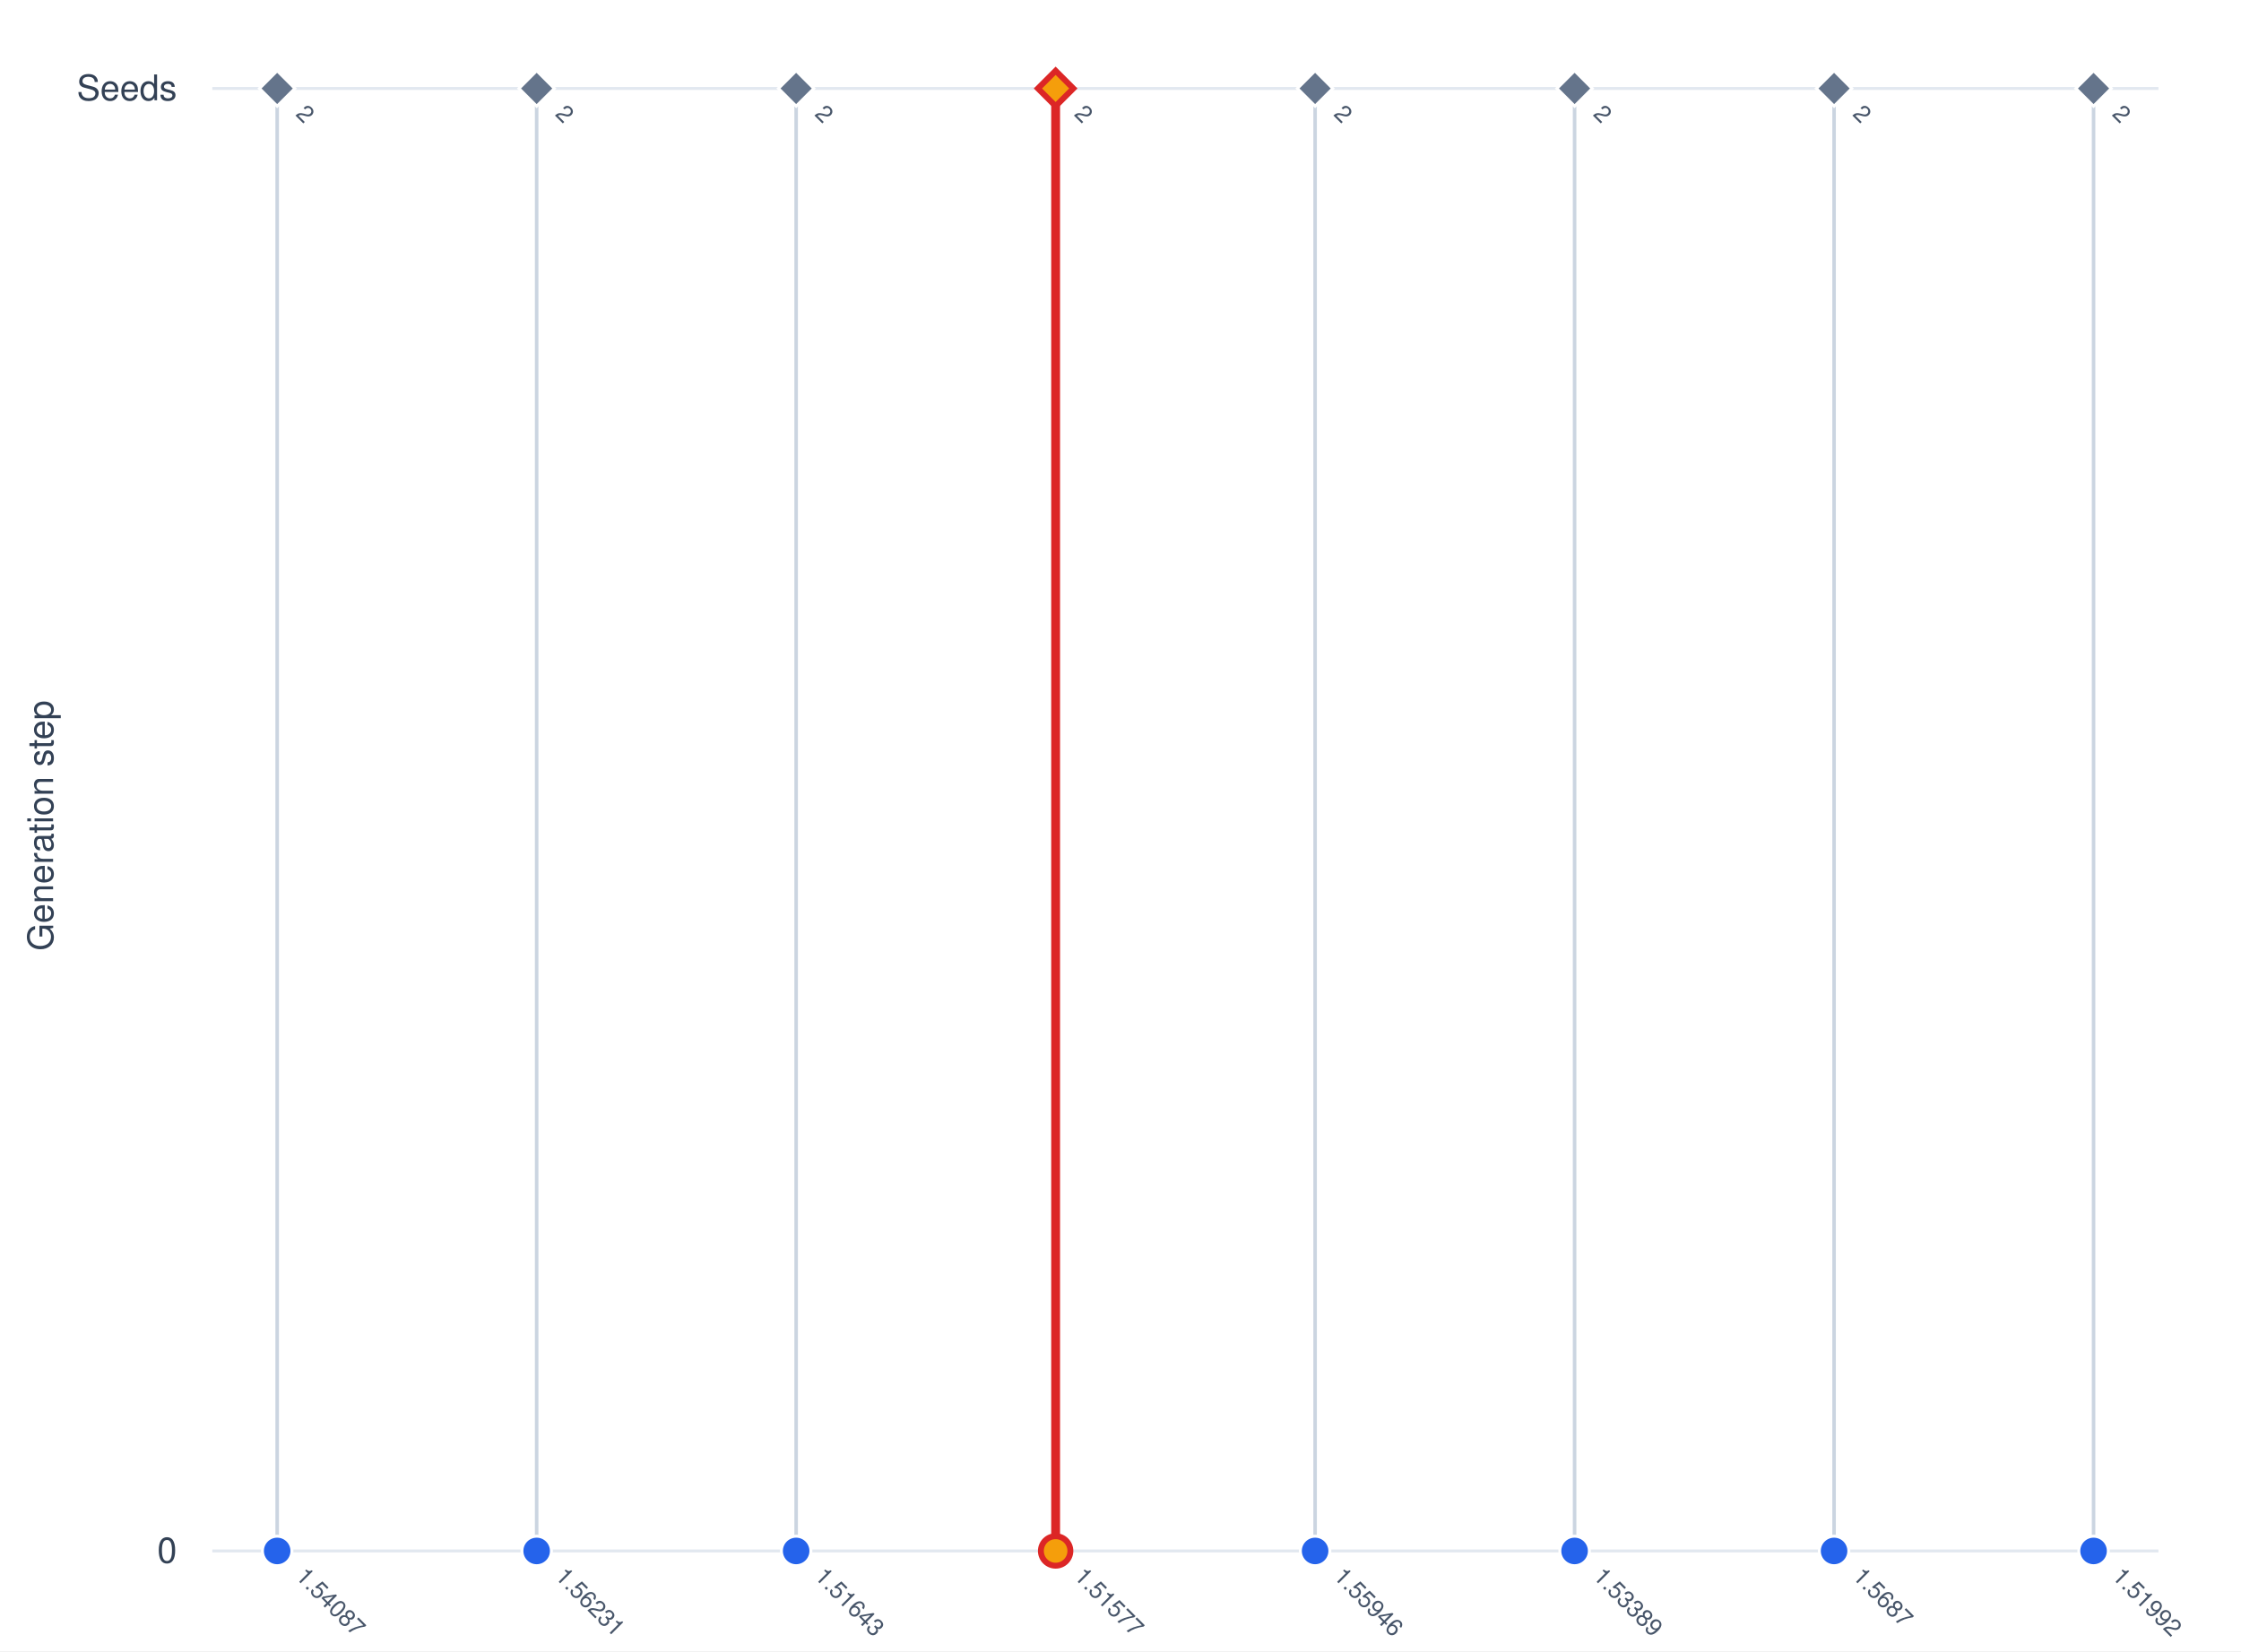
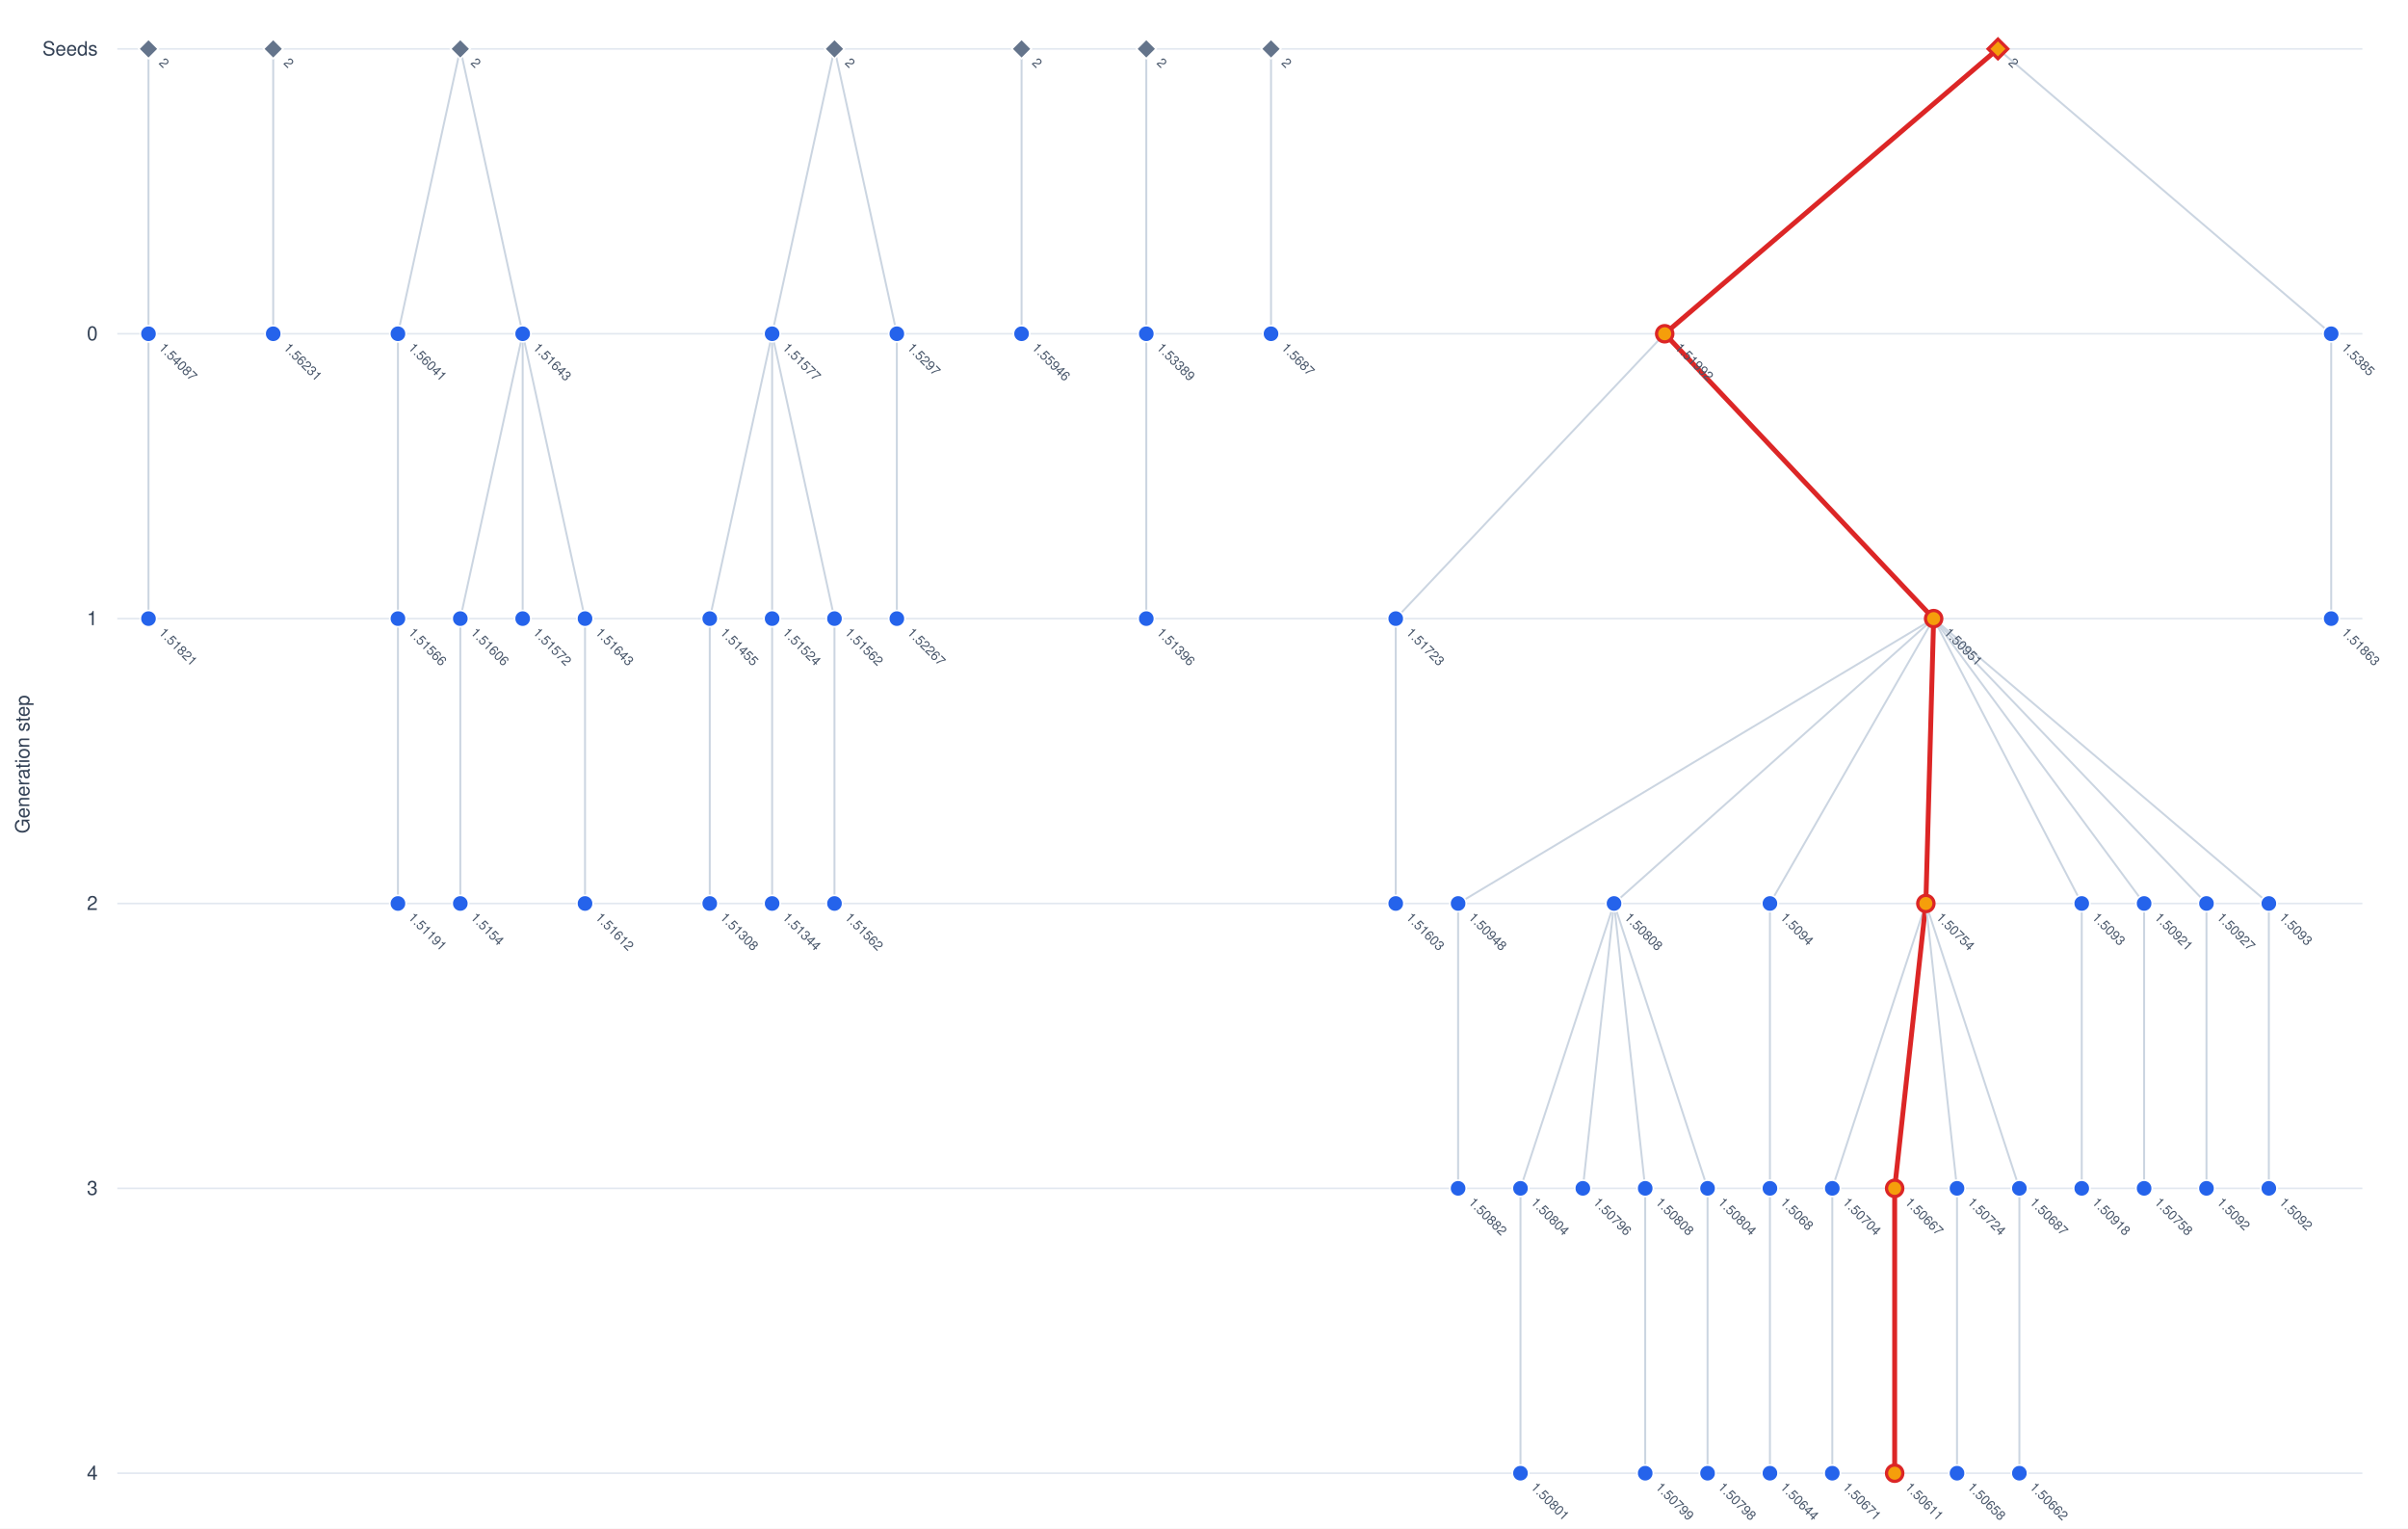
- <svg xmlns="http://www.w3.org/2000/svg" width="760" height="560" viewBox="0 0 760 560">
+ <svg xmlns="http://www.w3.org/2000/svg" width="1478" height="938" viewBox="0 0 1478 938">
  <rect width="100%" height="100%" fill="white" />
  <g font-family="Helvetica,Arial,sans-serif" font-size="12" fill="#334155">
-     <line x1="72" y1="30.00" x2="732" y2="30.00" stroke="#e2e8f0" stroke-width="1" />
+     <line x1="72" y1="30.00" x2="1450" y2="30.00" stroke="#e2e8f0" stroke-width="1" />
    <text x="60" y="34.00" text-anchor="end">Seeds</text>
-     <line x1="72" y1="526.00" x2="732" y2="526.00" stroke="#e2e8f0" stroke-width="1" />
-     <text x="60" y="530.00" text-anchor="end">0</text>
-     <line x1="94.00" y1="30.00" x2="94.00" y2="526.00" stroke="#cbd5e1" stroke-width="1.2" />
-     <line x1="182.00" y1="30.00" x2="182.00" y2="526.00" stroke="#cbd5e1" stroke-width="1.2" />
-     <line x1="270.00" y1="30.00" x2="270.00" y2="526.00" stroke="#cbd5e1" stroke-width="1.2" />
-     <line x1="358.00" y1="30.00" x2="358.00" y2="526.00" stroke="#dc2626" stroke-width="3" />
-     <line x1="446.00" y1="30.00" x2="446.00" y2="526.00" stroke="#cbd5e1" stroke-width="1.2" />
-     <line x1="534.00" y1="30.00" x2="534.00" y2="526.00" stroke="#cbd5e1" stroke-width="1.2" />
-     <line x1="622.00" y1="30.00" x2="622.00" y2="526.00" stroke="#cbd5e1" stroke-width="1.2" />
-     <line x1="710.00" y1="30.00" x2="710.00" y2="526.00" stroke="#cbd5e1" stroke-width="1.2" />
-     <circle cx="710.00" cy="526.00" r="5" fill="#2563eb" stroke="white" stroke-width="1" />
-     <text x="716.00" y="535.00" font-size="8" fill="#475569" transform="rotate(45 716.00 535.00)">1.51992</text>
-     <circle cx="358.00" cy="526.00" r="5" fill="#f59e0b" stroke="#dc2626" stroke-width="2" />
-     <text x="364.00" y="535.00" font-size="8" fill="#475569" transform="rotate(45 364.00 535.00)">1.51577</text>
-     <polygon points="94.00,24.00 100.00,30.00 94.00,36.00 88.00,30.00" fill="#64748b" stroke="white" stroke-width="1" />
-     <text x="100.00" y="39.00" font-size="8" fill="#475569" transform="rotate(45 100.00 39.00)">2</text>
-     <polygon points="182.00,24.00 188.00,30.00 182.00,36.00 176.00,30.00" fill="#64748b" stroke="white" stroke-width="1" />
-     <text x="188.00" y="39.00" font-size="8" fill="#475569" transform="rotate(45 188.00 39.00)">2</text>
-     <circle cx="94.00" cy="526.00" r="5" fill="#2563eb" stroke="white" stroke-width="1" />
-     <text x="100.00" y="535.00" font-size="8" fill="#475569" transform="rotate(45 100.00 535.00)">1.54087</text>
-     <polygon points="270.00,24.00 276.00,30.00 270.00,36.00 264.00,30.00" fill="#64748b" stroke="white" stroke-width="1" />
-     <text x="276.00" y="39.00" font-size="8" fill="#475569" transform="rotate(45 276.00 39.00)">2</text>
-     <circle cx="534.00" cy="526.00" r="5" fill="#2563eb" stroke="white" stroke-width="1" />
-     <text x="540.00" y="535.00" font-size="8" fill="#475569" transform="rotate(45 540.00 535.00)">1.53389</text>
-     <circle cx="182.00" cy="526.00" r="5" fill="#2563eb" stroke="white" stroke-width="1" />
-     <text x="188.00" y="535.00" font-size="8" fill="#475569" transform="rotate(45 188.00 535.00)">1.56231</text>
-     <polygon points="358.00,24.00 364.00,30.00 358.00,36.00 352.00,30.00" fill="#f59e0b" stroke="#dc2626" stroke-width="2" />
-     <text x="364.00" y="39.00" font-size="8" fill="#475569" transform="rotate(45 364.00 39.00)">2</text>
-     <polygon points="446.00,24.00 452.00,30.00 446.00,36.00 440.00,30.00" fill="#64748b" stroke="white" stroke-width="1" />
-     <text x="452.00" y="39.00" font-size="8" fill="#475569" transform="rotate(45 452.00 39.00)">2</text>
-     <polygon points="534.00,24.00 540.00,30.00 534.00,36.00 528.00,30.00" fill="#64748b" stroke="white" stroke-width="1" />
-     <text x="540.00" y="39.00" font-size="8" fill="#475569" transform="rotate(45 540.00 39.00)">2</text>
-     <polygon points="622.00,24.00 628.00,30.00 622.00,36.00 616.00,30.00" fill="#64748b" stroke="white" stroke-width="1" />
-     <text x="628.00" y="39.00" font-size="8" fill="#475569" transform="rotate(45 628.00 39.00)">2</text>
-     <circle cx="446.00" cy="526.00" r="5" fill="#2563eb" stroke="white" stroke-width="1" />
-     <text x="452.00" y="535.00" font-size="8" fill="#475569" transform="rotate(45 452.00 535.00)">1.55946</text>
-     <circle cx="270.00" cy="526.00" r="5" fill="#2563eb" stroke="white" stroke-width="1" />
-     <text x="276.00" y="535.00" font-size="8" fill="#475569" transform="rotate(45 276.00 535.00)">1.51643</text>
-     <polygon points="710.00,24.00 716.00,30.00 710.00,36.00 704.00,30.00" fill="#64748b" stroke="white" stroke-width="1" />
-     <text x="716.00" y="39.00" font-size="8" fill="#475569" transform="rotate(45 716.00 39.00)">2</text>
-     <circle cx="622.00" cy="526.00" r="5" fill="#2563eb" stroke="white" stroke-width="1" />
-     <text x="628.00" y="535.00" font-size="8" fill="#475569" transform="rotate(45 628.00 535.00)">1.5687</text>
-     <text x="18" y="280.00" text-anchor="middle" transform="rotate(-90 18 280.00)">Generation step</text>
+     <line x1="72" y1="204.80" x2="1450" y2="204.80" stroke="#e2e8f0" stroke-width="1" />
+     <text x="60" y="208.80" text-anchor="end">0</text>
+     <line x1="72" y1="379.60" x2="1450" y2="379.60" stroke="#e2e8f0" stroke-width="1" />
+     <text x="60" y="383.60" text-anchor="end">1</text>
+     <line x1="72" y1="554.40" x2="1450" y2="554.40" stroke="#e2e8f0" stroke-width="1" />
+     <text x="60" y="558.40" text-anchor="end">2</text>
+     <line x1="72" y1="729.20" x2="1450" y2="729.20" stroke="#e2e8f0" stroke-width="1" />
+     <text x="60" y="733.20" text-anchor="end">3</text>
+     <line x1="72" y1="904.00" x2="1450" y2="904.00" stroke="#e2e8f0" stroke-width="1" />
+     <text x="60" y="908.00" text-anchor="end">4</text>
+     <line x1="1021.77" y1="204.80" x2="856.69" y2="379.60" stroke="#cbd5e1" stroke-width="1.2" />
+     <line x1="1021.77" y1="204.80" x2="1186.84" y2="379.60" stroke="#dc2626" stroke-width="3" />
+     <line x1="856.69" y1="379.60" x2="856.69" y2="554.40" stroke="#cbd5e1" stroke-width="1.2" />
+     <line x1="473.92" y1="204.80" x2="435.64" y2="379.60" stroke="#cbd5e1" stroke-width="1.2" />
+     <line x1="473.92" y1="204.80" x2="473.92" y2="379.60" stroke="#cbd5e1" stroke-width="1.2" />
+     <line x1="473.92" y1="204.80" x2="512.19" y2="379.60" stroke="#cbd5e1" stroke-width="1.2" />
+     <line x1="91.14" y1="30.00" x2="91.14" y2="204.80" stroke="#cbd5e1" stroke-width="1.2" />
+     <line x1="167.69" y1="30.00" x2="167.69" y2="204.80" stroke="#cbd5e1" stroke-width="1.2" />
+     <line x1="894.97" y1="554.40" x2="894.97" y2="729.20" stroke="#cbd5e1" stroke-width="1.2" />
+     <line x1="91.14" y1="204.80" x2="91.14" y2="379.60" stroke="#cbd5e1" stroke-width="1.2" />
+     <line x1="933.25" y1="729.20" x2="933.25" y2="904.00" stroke="#cbd5e1" stroke-width="1.2" />
+     <line x1="1124.64" y1="729.20" x2="1124.64" y2="904.00" stroke="#cbd5e1" stroke-width="1.2" />
+     <line x1="282.53" y1="379.60" x2="282.53" y2="554.40" stroke="#cbd5e1" stroke-width="1.2" />
+     <line x1="990.67" y1="554.40" x2="933.25" y2="729.20" stroke="#cbd5e1" stroke-width="1.2" />
+     <line x1="990.67" y1="554.40" x2="971.53" y2="729.20" stroke="#cbd5e1" stroke-width="1.2" />
+     <line x1="990.67" y1="554.40" x2="1009.81" y2="729.20" stroke="#cbd5e1" stroke-width="1.2" />
+     <line x1="990.67" y1="554.40" x2="1048.08" y2="729.20" stroke="#cbd5e1" stroke-width="1.2" />
+     <line x1="435.64" y1="379.60" x2="435.64" y2="554.40" stroke="#cbd5e1" stroke-width="1.2" />
+     <line x1="1086.36" y1="554.40" x2="1086.36" y2="729.20" stroke="#cbd5e1" stroke-width="1.2" />
+     <line x1="282.53" y1="30.00" x2="244.25" y2="204.80" stroke="#cbd5e1" stroke-width="1.2" />
+     <line x1="282.53" y1="30.00" x2="320.81" y2="204.80" stroke="#cbd5e1" stroke-width="1.2" />
+     <line x1="1182.06" y1="554.40" x2="1124.64" y2="729.20" stroke="#cbd5e1" stroke-width="1.2" />
+     <line x1="1182.06" y1="554.40" x2="1162.92" y2="729.20" stroke="#dc2626" stroke-width="3" />
+     <line x1="1182.06" y1="554.40" x2="1201.19" y2="729.20" stroke="#cbd5e1" stroke-width="1.2" />
+     <line x1="1182.06" y1="554.40" x2="1239.47" y2="729.20" stroke="#cbd5e1" stroke-width="1.2" />
+     <line x1="703.58" y1="204.80" x2="703.58" y2="379.60" stroke="#cbd5e1" stroke-width="1.2" />
+     <line x1="473.92" y1="379.60" x2="473.92" y2="554.40" stroke="#cbd5e1" stroke-width="1.2" />
+     <line x1="1162.92" y1="729.20" x2="1162.92" y2="904.00" stroke="#dc2626" stroke-width="3" />
+     <line x1="1009.81" y1="729.20" x2="1009.81" y2="904.00" stroke="#cbd5e1" stroke-width="1.2" />
+     <line x1="512.19" y1="379.60" x2="512.19" y2="554.40" stroke="#cbd5e1" stroke-width="1.2" />
+     <line x1="1201.19" y1="729.20" x2="1201.19" y2="904.00" stroke="#cbd5e1" stroke-width="1.2" />
+     <line x1="1239.47" y1="729.20" x2="1239.47" y2="904.00" stroke="#cbd5e1" stroke-width="1.2" />
+     <line x1="512.19" y1="30.00" x2="473.92" y2="204.80" stroke="#cbd5e1" stroke-width="1.2" />
+     <line x1="512.19" y1="30.00" x2="550.47" y2="204.80" stroke="#cbd5e1" stroke-width="1.2" />
+     <line x1="627.03" y1="30.00" x2="627.03" y2="204.80" stroke="#cbd5e1" stroke-width="1.2" />
+     <line x1="359.08" y1="379.60" x2="359.08" y2="554.40" stroke="#cbd5e1" stroke-width="1.2" />
+     <line x1="703.58" y1="30.00" x2="703.58" y2="204.80" stroke="#cbd5e1" stroke-width="1.2" />
+     <line x1="550.47" y1="204.80" x2="550.47" y2="379.60" stroke="#cbd5e1" stroke-width="1.2" />
+     <line x1="1086.36" y1="729.20" x2="1086.36" y2="904.00" stroke="#cbd5e1" stroke-width="1.2" />
+     <line x1="1277.75" y1="554.40" x2="1277.75" y2="729.20" stroke="#cbd5e1" stroke-width="1.2" />
+     <line x1="244.25" y1="204.80" x2="244.25" y2="379.60" stroke="#cbd5e1" stroke-width="1.2" />
+     <line x1="780.14" y1="30.00" x2="780.14" y2="204.80" stroke="#cbd5e1" stroke-width="1.2" />
+     <line x1="1316.03" y1="554.40" x2="1316.03" y2="729.20" stroke="#cbd5e1" stroke-width="1.2" />
+     <line x1="1048.08" y1="729.20" x2="1048.08" y2="904.00" stroke="#cbd5e1" stroke-width="1.2" />
+     <line x1="1354.31" y1="554.40" x2="1354.31" y2="729.20" stroke="#cbd5e1" stroke-width="1.2" />
+     <line x1="320.81" y1="204.80" x2="282.53" y2="379.60" stroke="#cbd5e1" stroke-width="1.2" />
+     <line x1="320.81" y1="204.80" x2="320.81" y2="379.60" stroke="#cbd5e1" stroke-width="1.2" />
+     <line x1="320.81" y1="204.80" x2="359.08" y2="379.60" stroke="#cbd5e1" stroke-width="1.2" />
+     <line x1="1186.84" y1="379.60" x2="894.97" y2="554.40" stroke="#cbd5e1" stroke-width="1.2" />
+     <line x1="1186.84" y1="379.60" x2="990.67" y2="554.40" stroke="#cbd5e1" stroke-width="1.2" />
+     <line x1="1186.84" y1="379.60" x2="1086.36" y2="554.40" stroke="#cbd5e1" stroke-width="1.2" />
+     <line x1="1186.84" y1="379.60" x2="1182.06" y2="554.40" stroke="#dc2626" stroke-width="3" />
+     <line x1="1186.84" y1="379.60" x2="1277.75" y2="554.40" stroke="#cbd5e1" stroke-width="1.2" />
+     <line x1="1186.84" y1="379.60" x2="1316.03" y2="554.40" stroke="#cbd5e1" stroke-width="1.2" />
+     <line x1="1186.84" y1="379.60" x2="1354.31" y2="554.40" stroke="#cbd5e1" stroke-width="1.2" />
+     <line x1="1186.84" y1="379.60" x2="1392.58" y2="554.40" stroke="#cbd5e1" stroke-width="1.2" />
+     <line x1="244.25" y1="379.60" x2="244.25" y2="554.40" stroke="#cbd5e1" stroke-width="1.2" />
+     <line x1="1392.58" y1="554.40" x2="1392.58" y2="729.20" stroke="#cbd5e1" stroke-width="1.2" />
+     <line x1="1226.31" y1="30.00" x2="1021.77" y2="204.80" stroke="#dc2626" stroke-width="3" />
+     <line x1="1226.31" y1="30.00" x2="1430.86" y2="204.80" stroke="#cbd5e1" stroke-width="1.2" />
+     <line x1="1430.86" y1="204.80" x2="1430.86" y2="379.60" stroke="#cbd5e1" stroke-width="1.2" />
+     <circle cx="1021.77" cy="204.80" r="5" fill="#f59e0b" stroke="#dc2626" stroke-width="2" />
+     <text x="1027.77" y="213.80" font-size="8" fill="#475569" transform="rotate(45 1027.77 213.80)">1.51992</text>
+     <circle cx="856.69" cy="379.60" r="5" fill="#2563eb" stroke="white" stroke-width="1" />
+     <text x="862.69" y="388.60" font-size="8" fill="#475569" transform="rotate(45 862.69 388.60)">1.51723</text>
+     <circle cx="473.92" cy="204.80" r="5" fill="#2563eb" stroke="white" stroke-width="1" />
+     <text x="479.92" y="213.80" font-size="8" fill="#475569" transform="rotate(45 479.92 213.80)">1.51577</text>
+     <circle cx="933.25" cy="904.00" r="5" fill="#2563eb" stroke="white" stroke-width="1" />
+     <text x="939.25" y="913.00" font-size="8" fill="#475569" transform="rotate(45 939.25 913.00)">1.50801</text>
+     <polygon points="91.14,24.00 97.14,30.00 91.14,36.00 85.14,30.00" fill="#64748b" stroke="white" stroke-width="1" />
+     <text x="97.14" y="39.00" font-size="8" fill="#475569" transform="rotate(45 97.14 39.00)">2</text>
+     <circle cx="1239.47" cy="904.00" r="5" fill="#2563eb" stroke="white" stroke-width="1" />
+     <text x="1245.47" y="913.00" font-size="8" fill="#475569" transform="rotate(45 1245.47 913.00)">1.50662</text>
+     <polygon points="167.69,24.00 173.69,30.00 167.69,36.00 161.69,30.00" fill="#64748b" stroke="white" stroke-width="1" />
+     <text x="173.69" y="39.00" font-size="8" fill="#475569" transform="rotate(45 173.69 39.00)">2</text>
+     <circle cx="1048.08" cy="904.00" r="5" fill="#2563eb" stroke="white" stroke-width="1" />
+     <text x="1054.08" y="913.00" font-size="8" fill="#475569" transform="rotate(45 1054.08 913.00)">1.50798</text>
+     <circle cx="894.97" cy="554.40" r="5" fill="#2563eb" stroke="white" stroke-width="1" />
+     <text x="900.97" y="563.40" font-size="8" fill="#475569" transform="rotate(45 900.97 563.40)">1.50948</text>
+     <circle cx="1392.58" cy="729.20" r="5" fill="#2563eb" stroke="white" stroke-width="1" />
+     <text x="1398.58" y="738.20" font-size="8" fill="#475569" transform="rotate(45 1398.58 738.20)">1.5092</text>
+     <circle cx="91.14" cy="204.80" r="5" fill="#2563eb" stroke="white" stroke-width="1" />
+     <text x="97.14" y="213.80" font-size="8" fill="#475569" transform="rotate(45 97.14 213.80)">1.54087</text>
+     <circle cx="933.25" cy="729.20" r="5" fill="#2563eb" stroke="white" stroke-width="1" />
+     <text x="939.25" y="738.20" font-size="8" fill="#475569" transform="rotate(45 939.25 738.20)">1.50804</text>
+     <circle cx="1086.36" cy="904.00" r="5" fill="#2563eb" stroke="white" stroke-width="1" />
+     <text x="1092.36" y="913.00" font-size="8" fill="#475569" transform="rotate(45 1092.36 913.00)">1.50644</text>
+     <circle cx="1124.64" cy="729.20" r="5" fill="#2563eb" stroke="white" stroke-width="1" />
+     <text x="1130.64" y="738.20" font-size="8" fill="#475569" transform="rotate(45 1130.64 738.20)">1.50704</text>
+     <circle cx="282.53" cy="379.60" r="5" fill="#2563eb" stroke="white" stroke-width="1" />
+     <text x="288.53" y="388.60" font-size="8" fill="#475569" transform="rotate(45 288.53 388.60)">1.51606</text>
+     <circle cx="990.67" cy="554.40" r="5" fill="#2563eb" stroke="white" stroke-width="1" />
+     <text x="996.67" y="563.40" font-size="8" fill="#475569" transform="rotate(45 996.67 563.40)">1.50808</text>
+     <circle cx="435.64" cy="379.60" r="5" fill="#2563eb" stroke="white" stroke-width="1" />
+     <text x="441.64" y="388.60" font-size="8" fill="#475569" transform="rotate(45 441.64 388.60)">1.51455</text>
+     <circle cx="1086.36" cy="554.40" r="5" fill="#2563eb" stroke="white" stroke-width="1" />
+     <text x="1092.36" y="563.40" font-size="8" fill="#475569" transform="rotate(45 1092.36 563.40)">1.5094</text>
+     <polygon points="282.53,24.00 288.53,30.00 282.53,36.00 276.53,30.00" fill="#64748b" stroke="white" stroke-width="1" />
+     <text x="288.53" y="39.00" font-size="8" fill="#475569" transform="rotate(45 288.53 39.00)">2</text>
+     <circle cx="1124.64" cy="904.00" r="5" fill="#2563eb" stroke="white" stroke-width="1" />
+     <text x="1130.64" y="913.00" font-size="8" fill="#475569" transform="rotate(45 1130.64 913.00)">1.50671</text>
+     <circle cx="1430.86" cy="379.60" r="5" fill="#2563eb" stroke="white" stroke-width="1" />
+     <text x="1436.86" y="388.60" font-size="8" fill="#475569" transform="rotate(45 1436.86 388.60)">1.51863</text>
+     <circle cx="1182.06" cy="554.40" r="5" fill="#f59e0b" stroke="#dc2626" stroke-width="2" />
+     <text x="1188.06" y="563.40" font-size="8" fill="#475569" transform="rotate(45 1188.06 563.40)">1.50754</text>
+     <circle cx="1277.75" cy="729.20" r="5" fill="#2563eb" stroke="white" stroke-width="1" />
+     <text x="1283.75" y="738.20" font-size="8" fill="#475569" transform="rotate(45 1283.75 738.20)">1.50918</text>
+     <circle cx="1162.92" cy="904.00" r="5" fill="#f59e0b" stroke="#dc2626" stroke-width="2" />
+     <text x="1168.92" y="913.00" font-size="8" fill="#475569" transform="rotate(45 1168.92 913.00)">1.50611</text>
+     <circle cx="244.25" cy="554.40" r="5" fill="#2563eb" stroke="white" stroke-width="1" />
+     <text x="250.25" y="563.40" font-size="8" fill="#475569" transform="rotate(45 250.25 563.40)">1.51191</text>
+     <circle cx="550.47" cy="379.60" r="5" fill="#2563eb" stroke="white" stroke-width="1" />
+     <text x="556.47" y="388.60" font-size="8" fill="#475569" transform="rotate(45 556.47 388.60)">1.52267</text>
+     <circle cx="971.53" cy="729.20" r="5" fill="#2563eb" stroke="white" stroke-width="1" />
+     <text x="977.53" y="738.20" font-size="8" fill="#475569" transform="rotate(45 977.53 738.20)">1.50796</text>
+     <circle cx="703.58" cy="204.80" r="5" fill="#2563eb" stroke="white" stroke-width="1" />
+     <text x="709.58" y="213.80" font-size="8" fill="#475569" transform="rotate(45 709.58 213.80)">1.53389</text>
+     <circle cx="167.69" cy="204.80" r="5" fill="#2563eb" stroke="white" stroke-width="1" />
+     <text x="173.69" y="213.80" font-size="8" fill="#475569" transform="rotate(45 173.69 213.80)">1.56231</text>
+     <circle cx="703.58" cy="379.60" r="5" fill="#2563eb" stroke="white" stroke-width="1" />
+     <text x="709.58" y="388.60" font-size="8" fill="#475569" transform="rotate(45 709.58 388.60)">1.51396</text>
+     <circle cx="473.92" cy="379.60" r="5" fill="#2563eb" stroke="white" stroke-width="1" />
+     <text x="479.92" y="388.60" font-size="8" fill="#475569" transform="rotate(45 479.92 388.60)">1.51524</text>
+     <circle cx="1354.31" cy="729.20" r="5" fill="#2563eb" stroke="white" stroke-width="1" />
+     <text x="1360.31" y="738.20" font-size="8" fill="#475569" transform="rotate(45 1360.31 738.20)">1.5092</text>
+     <circle cx="1162.92" cy="729.20" r="5" fill="#f59e0b" stroke="#dc2626" stroke-width="2" />
+     <text x="1168.92" y="738.20" font-size="8" fill="#475569" transform="rotate(45 1168.92 738.20)">1.50667</text>
+     <circle cx="1009.81" cy="729.20" r="5" fill="#2563eb" stroke="white" stroke-width="1" />
+     <text x="1015.81" y="738.20" font-size="8" fill="#475569" transform="rotate(45 1015.81 738.20)">1.50808</text>
+     <circle cx="320.81" cy="379.60" r="5" fill="#2563eb" stroke="white" stroke-width="1" />
+     <text x="326.81" y="388.60" font-size="8" fill="#475569" transform="rotate(45 326.81 388.60)">1.51572</text>
+     <circle cx="512.19" cy="379.60" r="5" fill="#2563eb" stroke="white" stroke-width="1" />
+     <text x="518.19" y="388.60" font-size="8" fill="#475569" transform="rotate(45 518.19 388.60)">1.51562</text>
+     <circle cx="1201.19" cy="729.20" r="5" fill="#2563eb" stroke="white" stroke-width="1" />
+     <text x="1207.19" y="738.20" font-size="8" fill="#475569" transform="rotate(45 1207.19 738.20)">1.50724</text>
+     <circle cx="1239.47" cy="729.20" r="5" fill="#2563eb" stroke="white" stroke-width="1" />
+     <text x="1245.47" y="738.20" font-size="8" fill="#475569" transform="rotate(45 1245.47 738.20)">1.50687</text>
+     <circle cx="1201.19" cy="904.00" r="5" fill="#2563eb" stroke="white" stroke-width="1" />
+     <text x="1207.19" y="913.00" font-size="8" fill="#475569" transform="rotate(45 1207.19 913.00)">1.50658</text>
+     <polygon points="512.19,24.00 518.19,30.00 512.19,36.00 506.19,30.00" fill="#64748b" stroke="white" stroke-width="1" />
+     <text x="518.19" y="39.00" font-size="8" fill="#475569" transform="rotate(45 518.19 39.00)">2</text>
+     <polygon points="627.03,24.00 633.03,30.00 627.03,36.00 621.03,30.00" fill="#64748b" stroke="white" stroke-width="1" />
+     <text x="633.03" y="39.00" font-size="8" fill="#475569" transform="rotate(45 633.03 39.00)">2</text>
+     <circle cx="359.08" cy="379.60" r="5" fill="#2563eb" stroke="white" stroke-width="1" />
+     <text x="365.08" y="388.60" font-size="8" fill="#475569" transform="rotate(45 365.08 388.60)">1.51643</text>
+     <circle cx="435.64" cy="554.40" r="5" fill="#2563eb" stroke="white" stroke-width="1" />
+     <text x="441.64" y="563.40" font-size="8" fill="#475569" transform="rotate(45 441.64 563.40)">1.51308</text>
+     <polygon points="703.58,24.00 709.58,30.00 703.58,36.00 697.58,30.00" fill="#64748b" stroke="white" stroke-width="1" />
+     <text x="709.58" y="39.00" font-size="8" fill="#475569" transform="rotate(45 709.58 39.00)">2</text>
+     <circle cx="550.47" cy="204.80" r="5" fill="#2563eb" stroke="white" stroke-width="1" />
+     <text x="556.47" y="213.80" font-size="8" fill="#475569" transform="rotate(45 556.47 213.80)">1.5297</text>
+     <circle cx="1086.36" cy="729.20" r="5" fill="#2563eb" stroke="white" stroke-width="1" />
+     <text x="1092.36" y="738.20" font-size="8" fill="#475569" transform="rotate(45 1092.36 738.20)">1.5068</text>
+     <circle cx="1277.75" cy="554.40" r="5" fill="#2563eb" stroke="white" stroke-width="1" />
+     <text x="1283.75" y="563.40" font-size="8" fill="#475569" transform="rotate(45 1283.75 563.40)">1.5093</text>
+     <circle cx="244.25" cy="204.80" r="5" fill="#2563eb" stroke="white" stroke-width="1" />
+     <text x="250.25" y="213.80" font-size="8" fill="#475569" transform="rotate(45 250.25 213.80)">1.56041</text>
+     <polygon points="780.14,24.00 786.14,30.00 780.14,36.00 774.14,30.00" fill="#64748b" stroke="white" stroke-width="1" />
+     <text x="786.14" y="39.00" font-size="8" fill="#475569" transform="rotate(45 786.14 39.00)">2</text>
+     <circle cx="627.03" cy="204.80" r="5" fill="#2563eb" stroke="white" stroke-width="1" />
+     <text x="633.03" y="213.80" font-size="8" fill="#475569" transform="rotate(45 633.03 213.80)">1.55946</text>
+     <circle cx="1316.03" cy="554.40" r="5" fill="#2563eb" stroke="white" stroke-width="1" />
+     <text x="1322.03" y="563.40" font-size="8" fill="#475569" transform="rotate(45 1322.03 563.40)">1.50921</text>
+     <circle cx="1048.08" cy="729.20" r="5" fill="#2563eb" stroke="white" stroke-width="1" />
+     <text x="1054.08" y="738.20" font-size="8" fill="#475569" transform="rotate(45 1054.08 738.20)">1.50804</text>
+     <circle cx="1354.31" cy="554.40" r="5" fill="#2563eb" stroke="white" stroke-width="1" />
+     <text x="1360.31" y="563.40" font-size="8" fill="#475569" transform="rotate(45 1360.31 563.40)">1.50927</text>
+     <circle cx="512.19" cy="554.40" r="5" fill="#2563eb" stroke="white" stroke-width="1" />
+     <text x="518.19" y="563.40" font-size="8" fill="#475569" transform="rotate(45 518.19 563.40)">1.51562</text>
+     <circle cx="359.08" cy="554.40" r="5" fill="#2563eb" stroke="white" stroke-width="1" />
+     <text x="365.08" y="563.40" font-size="8" fill="#475569" transform="rotate(45 365.08 563.40)">1.51612</text>
+     <circle cx="473.92" cy="554.40" r="5" fill="#2563eb" stroke="white" stroke-width="1" />
+     <text x="479.92" y="563.40" font-size="8" fill="#475569" transform="rotate(45 479.92 563.40)">1.51344</text>
+     <circle cx="856.69" cy="554.40" r="5" fill="#2563eb" stroke="white" stroke-width="1" />
+     <text x="862.69" y="563.40" font-size="8" fill="#475569" transform="rotate(45 862.69 563.40)">1.51603</text>
+     <circle cx="91.14" cy="379.60" r="5" fill="#2563eb" stroke="white" stroke-width="1" />
+     <text x="97.14" y="388.60" font-size="8" fill="#475569" transform="rotate(45 97.14 388.60)">1.51821</text>
+     <circle cx="320.81" cy="204.80" r="5" fill="#2563eb" stroke="white" stroke-width="1" />
+     <text x="326.81" y="213.80" font-size="8" fill="#475569" transform="rotate(45 326.81 213.80)">1.51643</text>
+     <circle cx="1316.03" cy="729.20" r="5" fill="#2563eb" stroke="white" stroke-width="1" />
+     <text x="1322.03" y="738.20" font-size="8" fill="#475569" transform="rotate(45 1322.03 738.20)">1.50758</text>
+     <circle cx="1186.84" cy="379.60" r="5" fill="#f59e0b" stroke="#dc2626" stroke-width="2" />
+     <text x="1192.84" y="388.60" font-size="8" fill="#475569" transform="rotate(45 1192.84 388.60)">1.50951</text>
+     <circle cx="282.53" cy="554.40" r="5" fill="#2563eb" stroke="white" stroke-width="1" />
+     <text x="288.53" y="563.40" font-size="8" fill="#475569" transform="rotate(45 288.53 563.40)">1.5154</text>
+     <circle cx="244.25" cy="379.60" r="5" fill="#2563eb" stroke="white" stroke-width="1" />
+     <text x="250.25" y="388.60" font-size="8" fill="#475569" transform="rotate(45 250.25 388.60)">1.51566</text>
+     <circle cx="1392.58" cy="554.40" r="5" fill="#2563eb" stroke="white" stroke-width="1" />
+     <text x="1398.58" y="563.40" font-size="8" fill="#475569" transform="rotate(45 1398.58 563.40)">1.5093</text>
+     <polygon points="1226.31,24.00 1232.31,30.00 1226.31,36.00 1220.31,30.00" fill="#f59e0b" stroke="#dc2626" stroke-width="2" />
+     <text x="1232.31" y="39.00" font-size="8" fill="#475569" transform="rotate(45 1232.31 39.00)">2</text>
+     <circle cx="780.14" cy="204.80" r="5" fill="#2563eb" stroke="white" stroke-width="1" />
+     <text x="786.14" y="213.80" font-size="8" fill="#475569" transform="rotate(45 786.14 213.80)">1.5687</text>
+     <circle cx="1430.86" cy="204.80" r="5" fill="#2563eb" stroke="white" stroke-width="1" />
+     <text x="1436.86" y="213.80" font-size="8" fill="#475569" transform="rotate(45 1436.86 213.80)">1.5385</text>
+     <circle cx="894.97" cy="729.20" r="5" fill="#2563eb" stroke="white" stroke-width="1" />
+     <text x="900.97" y="738.20" font-size="8" fill="#475569" transform="rotate(45 900.97 738.20)">1.50882</text>
+     <circle cx="1009.81" cy="904.00" r="5" fill="#2563eb" stroke="white" stroke-width="1" />
+     <text x="1015.81" y="913.00" font-size="8" fill="#475569" transform="rotate(45 1015.81 913.00)">1.50799</text>
+     <text x="18" y="469.00" text-anchor="middle" transform="rotate(-90 18 469.00)">Generation step</text>
  </g>
</svg>
